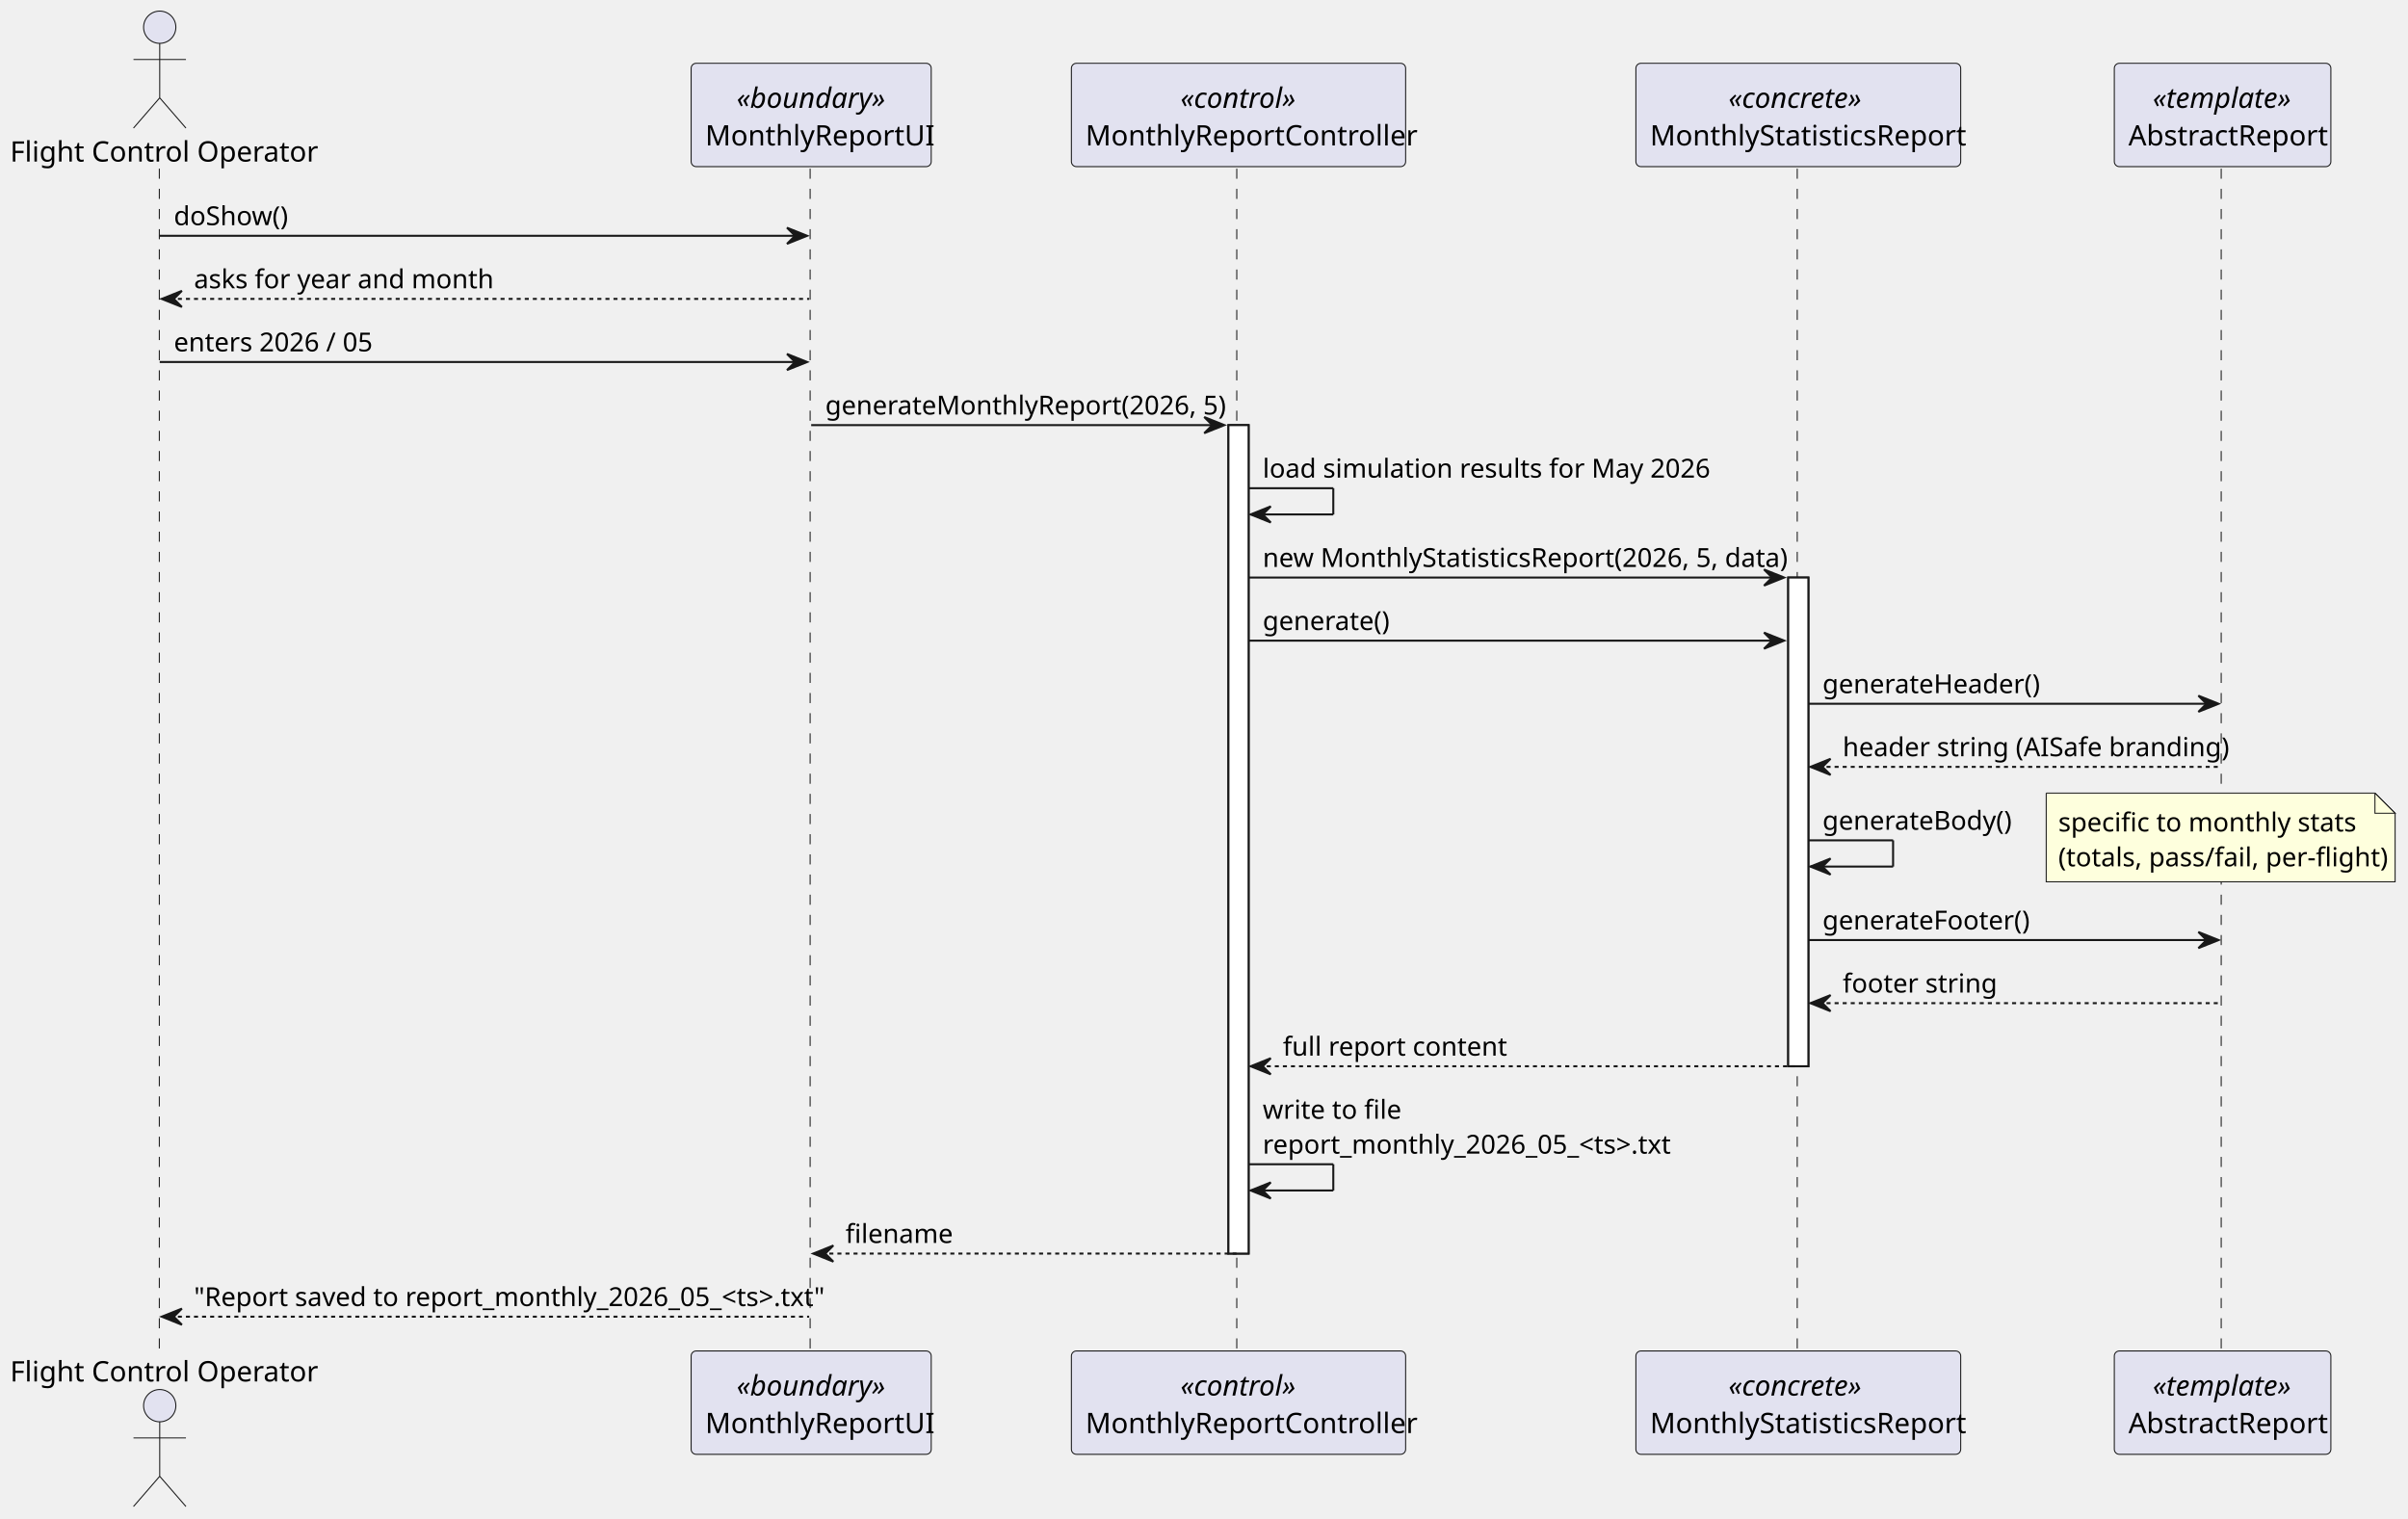
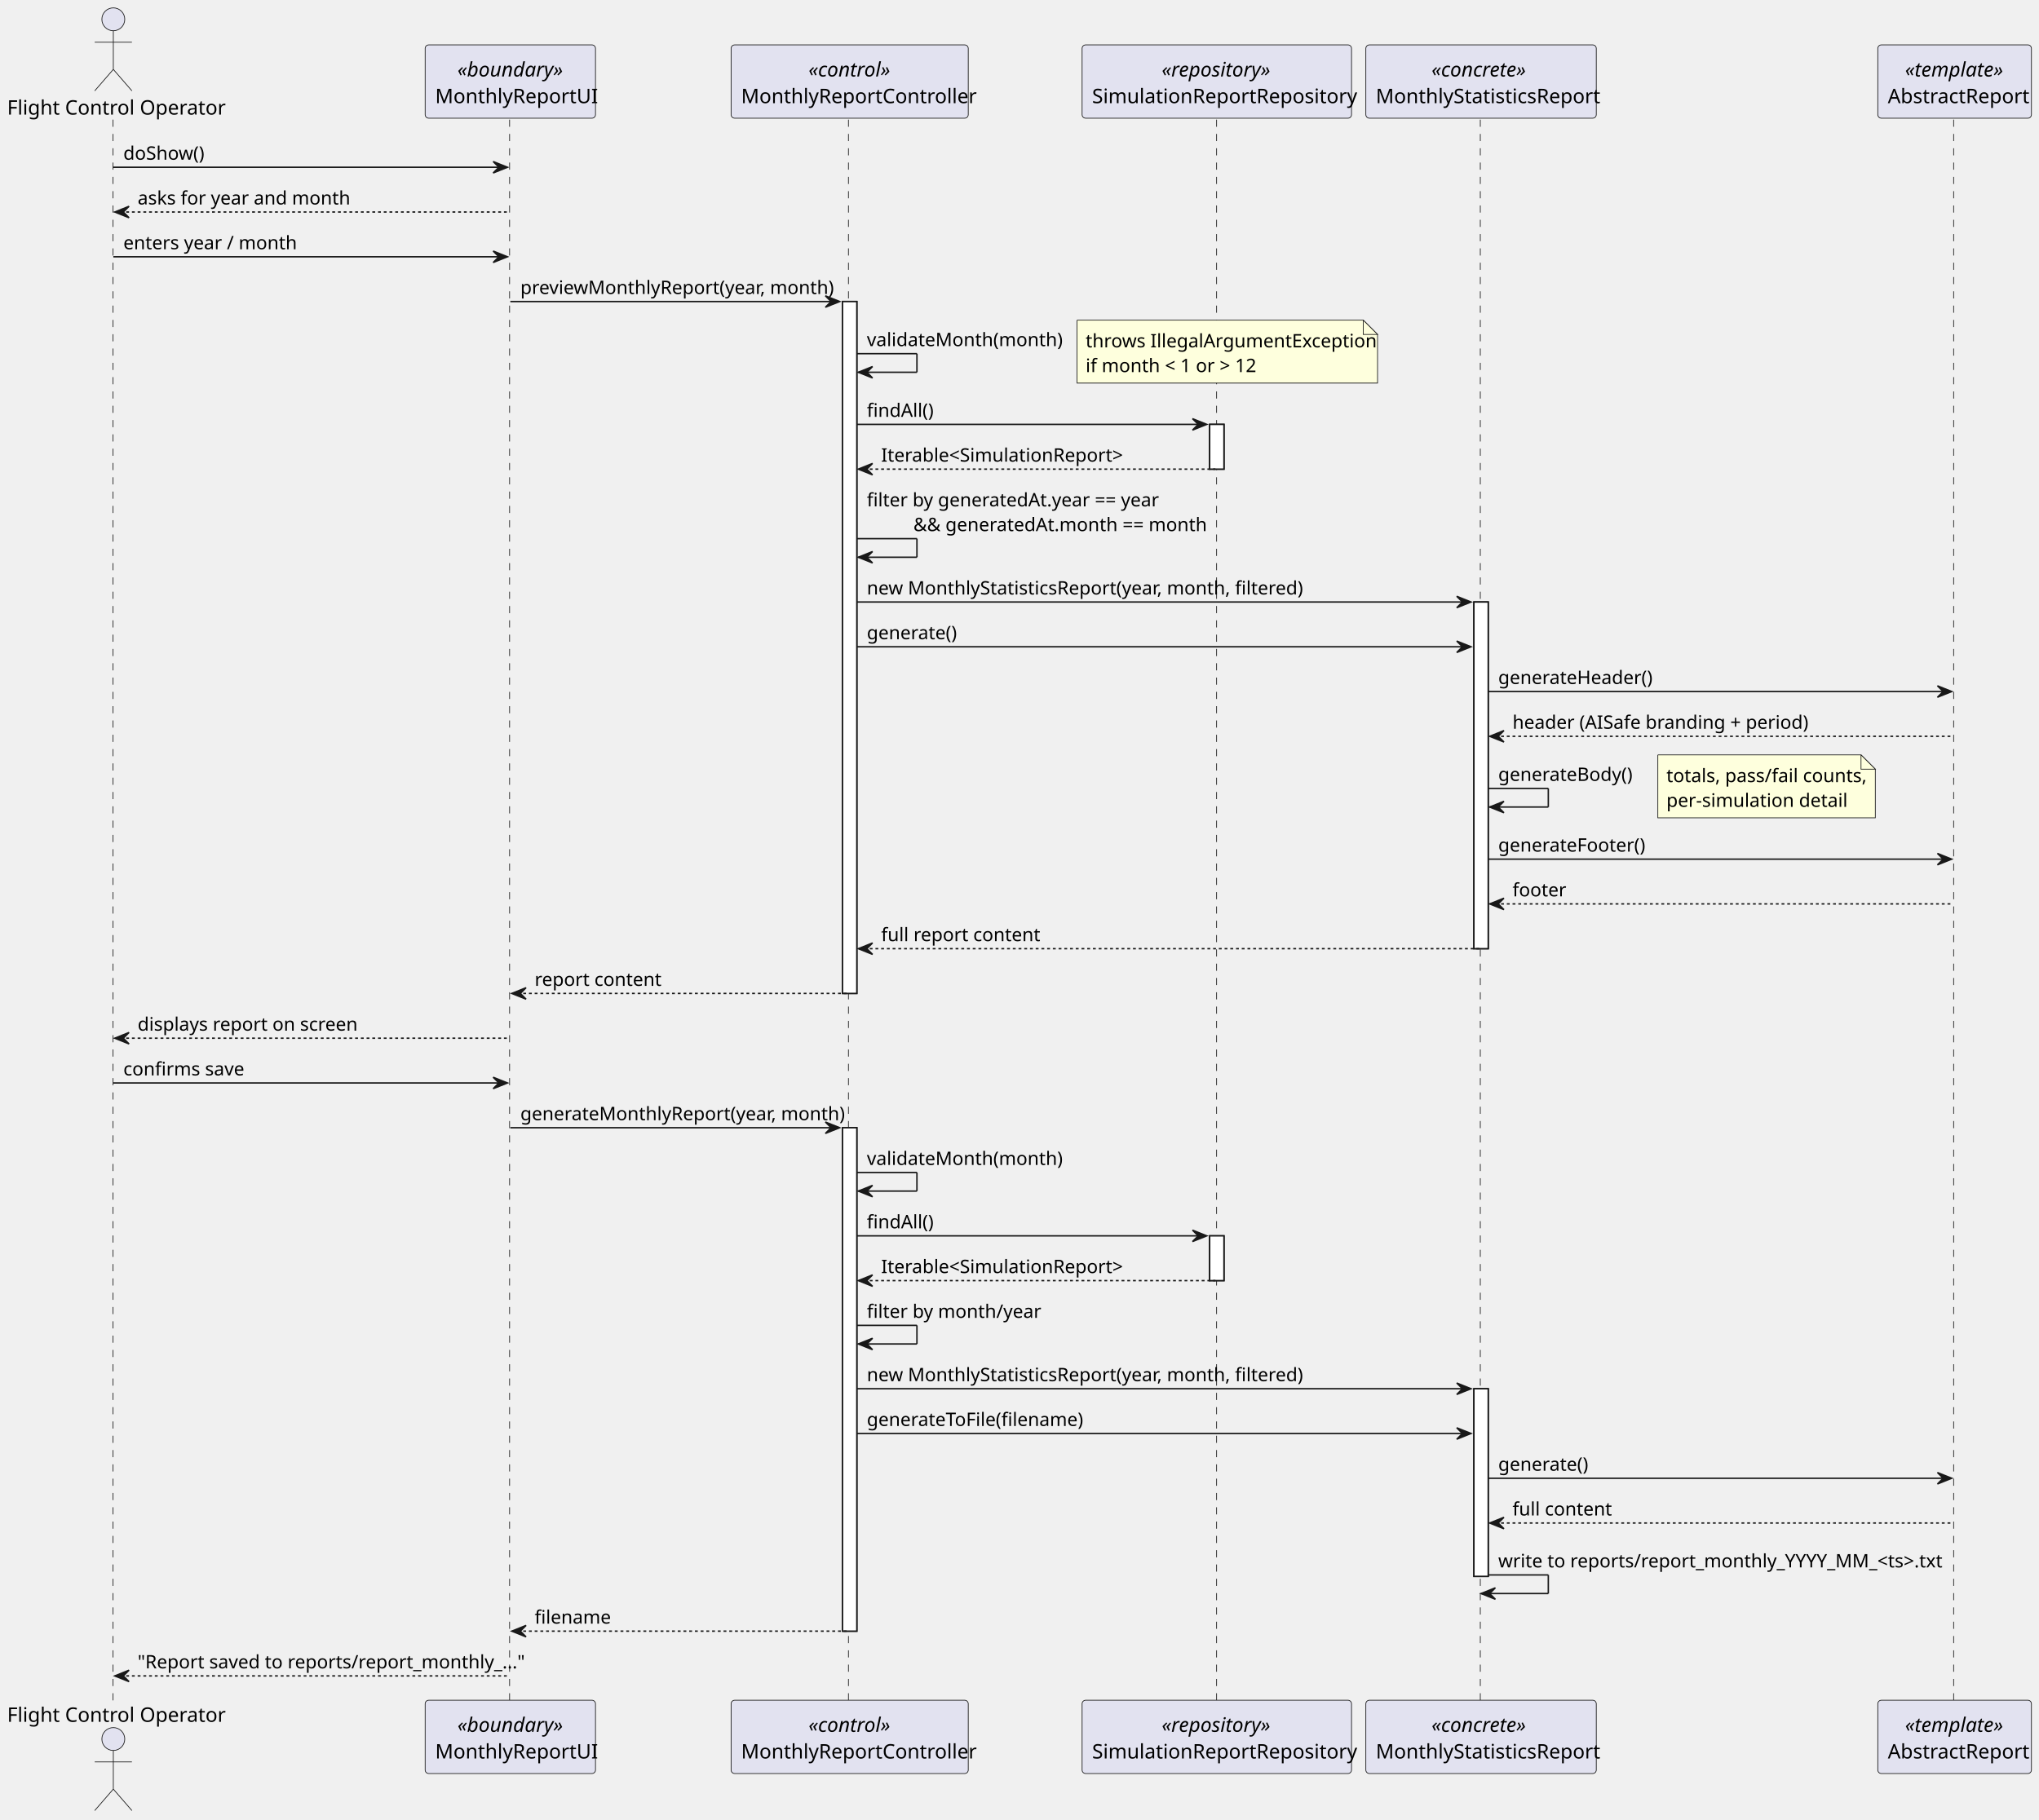
- <svg xmlns="http://www.w3.org/2000/svg" contentStyleType="text/css" data-diagram-type="SEQUENCE" height="753px" preserveAspectRatio="none" style="width:1194px;height:753px;background:#FFFFFF;" version="1.1" viewBox="0 0 1194 753" width="1194px" zoomAndPan="magnify">
+ <svg xmlns="http://www.w3.org/2000/svg" contentStyleType="text/css" data-diagram-type="SEQUENCE" height="1272px" preserveAspectRatio="none" style="width:1425px;height:1272px;background:#FFFFFF;" version="1.1" viewBox="0 0 1425 1272" width="1425px" zoomAndPan="magnify">
  <defs />
  <g>
    <g>
-       <rect fill="#FFFFFF" height="410.783" style="stroke:#181818;stroke-width:1;" width="10" x="609.112" y="210.785" />
-     </g>
-     <g>
-       <rect fill="#FFFFFF" height="242.328" style="stroke:#181818;stroke-width:1;" width="10" x="886.68" y="286.367" />
+       <rect fill="#FFFFFF" height="483.656" style="stroke:#181818;stroke-width:1;" width="10" x="588.819" y="210.785" />
+     </g>
+     <g>
+       <rect fill="#FFFFFF" height="351.91" style="stroke:#181818;stroke-width:1;" width="10" x="588.819" y="788.314" />
+     </g>
+     <g>
+       <rect fill="#FFFFFF" height="31.291" style="stroke:#181818;stroke-width:1;" width="10" x="845.393" y="296.658" />
+     </g>
+     <g>
+       <rect fill="#FFFFFF" height="31.291" style="stroke:#181818;stroke-width:1;" width="10" x="845.393" y="863.896" />
+     </g>
+     <g>
+       <rect fill="#FFFFFF" height="242.328" style="stroke:#181818;stroke-width:1;" width="10" x="1030.072" y="420.822" />
+     </g>
+     <g>
+       <rect fill="#FFFFFF" height="131.164" style="stroke:#181818;stroke-width:1;" width="10" x="1030.072" y="970.769" />
    </g>
    <g class="participant-lifeline" data-entity-uid="part1" data-qualified-name="FCO" id="part1-lifeline">
      <g>
-         <rect fill="#000000" fill-opacity="0" height="587.238" width="8" x="75.196" y="83.621" />
-         <line style="stroke:#181818;stroke-width:0.5;stroke-dasharray:5,5;" x1="79" x2="79" y1="83.621" y2="670.859" />
+         <rect fill="#000000" fill-opacity="0" height="1105.895" width="8" x="75.196" y="83.621" />
+         <line style="stroke:#181818;stroke-width:0.5;stroke-dasharray:5,5;" x1="79" x2="79" y1="83.621" y2="1189.516" />
      </g>
    </g>
    <g class="participant-lifeline" data-entity-uid="part2" data-qualified-name="UI" id="part2-lifeline">
      <g>
-         <rect fill="#000000" fill-opacity="0" height="587.238" width="8" x="398.222" y="83.621" />
-         <line style="stroke:#181818;stroke-width:0.5;stroke-dasharray:5,5;" x1="401.701" x2="401.701" y1="83.621" y2="670.859" />
+         <rect fill="#000000" fill-opacity="0" height="1105.895" width="8" x="352.658" y="83.621" />
+         <line style="stroke:#181818;stroke-width:0.5;stroke-dasharray:5,5;" x1="356.138" x2="356.138" y1="83.621" y2="1189.516" />
      </g>
    </g>
    <g class="participant-lifeline" data-entity-uid="part3" data-qualified-name="CTRL" id="part3-lifeline">
      <g>
-         <rect fill="#000000" fill-opacity="0" height="587.238" width="8" x="610.112" y="83.621" />
-         <line style="stroke:#181818;stroke-width:0.5;stroke-dasharray:5,5;" x1="613.247" x2="613.247" y1="83.621" y2="670.859" />
-       </g>
-     </g>
-     <g class="participant-lifeline" data-entity-uid="part4" data-qualified-name="REPORT" id="part4-lifeline">
-       <g>
-         <rect fill="#000000" fill-opacity="0" height="587.238" width="8" x="887.68" y="83.621" />
-         <line style="stroke:#181818;stroke-width:0.5;stroke-dasharray:5,5;" x1="891.153" x2="891.153" y1="83.621" y2="670.859" />
-       </g>
-     </g>
-     <g class="participant-lifeline" data-entity-uid="part5" data-qualified-name="BASE" id="part5-lifeline">
-       <g>
-         <rect fill="#000000" fill-opacity="0" height="587.238" width="8" x="1098.064" y="83.621" />
-         <line style="stroke:#181818;stroke-width:0.5;stroke-dasharray:5,5;" x1="1101.378" x2="1101.378" y1="83.621" y2="670.859" />
+         <rect fill="#000000" fill-opacity="0" height="1105.895" width="8" x="589.819" y="83.621" />
+         <line style="stroke:#181818;stroke-width:0.5;stroke-dasharray:5,5;" x1="592.954" x2="592.954" y1="83.621" y2="1189.516" />
+       </g>
+     </g>
+     <g class="participant-lifeline" data-entity-uid="part4" data-qualified-name="REPO" id="part4-lifeline">
+       <g>
+         <rect fill="#000000" fill-opacity="0" height="1105.895" width="8" x="846.393" y="83.621" />
+         <line style="stroke:#181818;stroke-width:0.5;stroke-dasharray:5,5;" x1="850.242" x2="850.242" y1="83.621" y2="1189.516" />
+       </g>
+     </g>
+     <g class="participant-lifeline" data-entity-uid="part5" data-qualified-name="REPORT" id="part5-lifeline">
+       <g>
+         <rect fill="#000000" fill-opacity="0" height="1105.895" width="8" x="1031.072" y="83.621" />
+         <line style="stroke:#181818;stroke-width:0.5;stroke-dasharray:5,5;" x1="1034.544" x2="1034.544" y1="83.621" y2="1189.516" />
+       </g>
+     </g>
+     <g class="participant-lifeline" data-entity-uid="part6" data-qualified-name="BASE" id="part6-lifeline">
+       <g>
+         <rect fill="#000000" fill-opacity="0" height="1105.895" width="8" x="1362.028" y="83.621" />
+         <line style="stroke:#181818;stroke-width:0.5;stroke-dasharray:5,5;" x1="1365.342" x2="1365.342" y1="83.621" y2="1189.516" />
      </g>
    </g>
    <g class="participant participant-head" data-entity-uid="part1" data-qualified-name="FCO" id="part1-head">
      <text fill="#000000" font-family="sans-serif" font-size="14" lengthAdjust="spacing" textLength="142.393" x="5" y="80.107">Flight Control Operator</text>
      <ellipse cx="79.196" cy="13.5" fill="#E2E2F0" rx="8" ry="8" style="stroke:#181818;stroke-width:0.5;" />
      <path d="M79.196,21.5 L79.196,48.5 M66.196,29.5 L92.196,29.5 M79.196,48.5 L66.196,63.5 M79.196,48.5 L92.196,63.5" fill="none" style="stroke:#181818;stroke-width:0.5;" />
    </g>
    <g class="participant participant-tail" data-entity-uid="part1" data-qualified-name="FCO" id="part1-tail">
-       <text fill="#000000" font-family="sans-serif" font-size="14" lengthAdjust="spacing" textLength="142.393" x="5" y="684.967">Flight Control Operator</text>
-       <ellipse cx="79.196" cy="696.981" fill="#E2E2F0" rx="8" ry="8" style="stroke:#181818;stroke-width:0.5;" />
-       <path d="M79.196,704.981 L79.196,731.981 M66.196,712.981 L92.196,712.981 M79.196,731.981 L66.196,746.981 M79.196,731.981 L92.196,746.981" fill="none" style="stroke:#181818;stroke-width:0.5;" />
+       <text fill="#000000" font-family="sans-serif" font-size="14" lengthAdjust="spacing" textLength="142.393" x="5" y="1203.623">Flight Control Operator</text>
+       <ellipse cx="79.196" cy="1215.637" fill="#E2E2F0" rx="8" ry="8" style="stroke:#181818;stroke-width:0.5;" />
+       <path d="M79.196,1223.637 L79.196,1250.637 M66.196,1231.637 L92.196,1231.637 M79.196,1250.637 L66.196,1265.637 M79.196,1250.637 L92.196,1265.637" fill="none" style="stroke:#181818;stroke-width:0.5;" />
    </g>
    <g class="participant participant-head" data-entity-uid="part2" data-qualified-name="UI" id="part2-head">
-       <rect fill="#E2E2F0" height="51.242" rx="2.5" ry="2.5" style="stroke:#181818;stroke-width:0.5;" width="119.041" x="342.701" y="31.379" />
-       <text fill="#000000" font-family="sans-serif" font-size="14" font-style="italic" lengthAdjust="spacing" textLength="73.951" x="365.246" y="53.486">«boundary»</text>
-       <text fill="#000000" font-family="sans-serif" font-size="14" lengthAdjust="spacing" textLength="105.041" x="349.701" y="72.107">MonthlyReportUI</text>
+       <rect fill="#E2E2F0" height="51.242" rx="2.5" ry="2.5" style="stroke:#181818;stroke-width:0.5;" width="119.041" x="297.138" y="31.379" />
+       <text fill="#000000" font-family="sans-serif" font-size="14" font-style="italic" lengthAdjust="spacing" textLength="73.951" x="319.683" y="53.486">«boundary»</text>
+       <text fill="#000000" font-family="sans-serif" font-size="14" lengthAdjust="spacing" textLength="105.041" x="304.138" y="72.107">MonthlyReportUI</text>
    </g>
    <g class="participant participant-tail" data-entity-uid="part2" data-qualified-name="UI" id="part2-tail">
-       <rect fill="#E2E2F0" height="51.242" rx="2.5" ry="2.5" style="stroke:#181818;stroke-width:0.5;" width="119.041" x="342.701" y="669.859" />
-       <text fill="#000000" font-family="sans-serif" font-size="14" font-style="italic" lengthAdjust="spacing" textLength="73.951" x="365.246" y="691.967">«boundary»</text>
-       <text fill="#000000" font-family="sans-serif" font-size="14" lengthAdjust="spacing" textLength="105.041" x="349.701" y="710.588">MonthlyReportUI</text>
+       <rect fill="#E2E2F0" height="51.242" rx="2.5" ry="2.5" style="stroke:#181818;stroke-width:0.5;" width="119.041" x="297.138" y="1188.516" />
+       <text fill="#000000" font-family="sans-serif" font-size="14" font-style="italic" lengthAdjust="spacing" textLength="73.951" x="319.683" y="1210.623">«boundary»</text>
+       <text fill="#000000" font-family="sans-serif" font-size="14" lengthAdjust="spacing" textLength="105.041" x="304.138" y="1229.244">MonthlyReportUI</text>
    </g>
    <g class="participant participant-head" data-entity-uid="part3" data-qualified-name="CTRL" id="part3-head">
-       <rect fill="#E2E2F0" height="51.242" rx="2.5" ry="2.5" style="stroke:#181818;stroke-width:0.5;" width="165.731" x="531.247" y="31.379" />
-       <text fill="#000000" font-family="sans-serif" font-size="14" font-style="italic" lengthAdjust="spacing" textLength="57.593" x="585.316" y="53.486">«control»</text>
-       <text fill="#000000" font-family="sans-serif" font-size="14" lengthAdjust="spacing" textLength="151.731" x="538.247" y="72.107">MonthlyReportController</text>
+       <rect fill="#E2E2F0" height="51.242" rx="2.5" ry="2.5" style="stroke:#181818;stroke-width:0.5;" width="165.731" x="510.954" y="31.379" />
+       <text fill="#000000" font-family="sans-serif" font-size="14" font-style="italic" lengthAdjust="spacing" textLength="57.593" x="565.023" y="53.486">«control»</text>
+       <text fill="#000000" font-family="sans-serif" font-size="14" lengthAdjust="spacing" textLength="151.731" x="517.954" y="72.107">MonthlyReportController</text>
    </g>
    <g class="participant participant-tail" data-entity-uid="part3" data-qualified-name="CTRL" id="part3-tail">
-       <rect fill="#E2E2F0" height="51.242" rx="2.5" ry="2.5" style="stroke:#181818;stroke-width:0.5;" width="165.731" x="531.247" y="669.859" />
-       <text fill="#000000" font-family="sans-serif" font-size="14" font-style="italic" lengthAdjust="spacing" textLength="57.593" x="585.316" y="691.967">«control»</text>
-       <text fill="#000000" font-family="sans-serif" font-size="14" lengthAdjust="spacing" textLength="151.731" x="538.247" y="710.588">MonthlyReportController</text>
-     </g>
-     <g class="participant participant-head" data-entity-uid="part4" data-qualified-name="REPORT" id="part4-head">
-       <rect fill="#E2E2F0" height="51.242" rx="2.5" ry="2.5" style="stroke:#181818;stroke-width:0.5;" width="161.055" x="811.153" y="31.379" />
-       <text fill="#000000" font-family="sans-serif" font-size="14" font-style="italic" lengthAdjust="spacing" textLength="69.269" x="857.046" y="53.486">«concrete»</text>
-       <text fill="#000000" font-family="sans-serif" font-size="14" lengthAdjust="spacing" textLength="147.055" x="818.153" y="72.107">MonthlyStatisticsReport</text>
-     </g>
-     <g class="participant participant-tail" data-entity-uid="part4" data-qualified-name="REPORT" id="part4-tail">
-       <rect fill="#E2E2F0" height="51.242" rx="2.5" ry="2.5" style="stroke:#181818;stroke-width:0.5;" width="161.055" x="811.153" y="669.859" />
-       <text fill="#000000" font-family="sans-serif" font-size="14" font-style="italic" lengthAdjust="spacing" textLength="69.269" x="857.046" y="691.967">«concrete»</text>
-       <text fill="#000000" font-family="sans-serif" font-size="14" lengthAdjust="spacing" textLength="147.055" x="818.153" y="710.588">MonthlyStatisticsReport</text>
-     </g>
-     <g class="participant participant-head" data-entity-uid="part5" data-qualified-name="BASE" id="part5-head">
-       <rect fill="#E2E2F0" height="51.242" rx="2.5" ry="2.5" style="stroke:#181818;stroke-width:0.5;" width="107.372" x="1048.378" y="31.379" />
-       <text fill="#000000" font-family="sans-serif" font-size="14" font-style="italic" lengthAdjust="spacing" textLength="69.269" x="1067.43" y="53.486">«template»</text>
-       <text fill="#000000" font-family="sans-serif" font-size="14" lengthAdjust="spacing" textLength="93.372" x="1055.378" y="72.107">AbstractReport</text>
-     </g>
-     <g class="participant participant-tail" data-entity-uid="part5" data-qualified-name="BASE" id="part5-tail">
-       <rect fill="#E2E2F0" height="51.242" rx="2.5" ry="2.5" style="stroke:#181818;stroke-width:0.5;" width="107.372" x="1048.378" y="669.859" />
-       <text fill="#000000" font-family="sans-serif" font-size="14" font-style="italic" lengthAdjust="spacing" textLength="69.269" x="1067.43" y="691.967">«template»</text>
-       <text fill="#000000" font-family="sans-serif" font-size="14" lengthAdjust="spacing" textLength="93.372" x="1055.378" y="710.588">AbstractReport</text>
-     </g>
-     <g>
-       <rect fill="#FFFFFF" height="410.783" style="stroke:#181818;stroke-width:1;" width="10" x="609.112" y="210.785" />
-     </g>
-     <g>
-       <rect fill="#FFFFFF" height="242.328" style="stroke:#181818;stroke-width:1;" width="10" x="886.68" y="286.367" />
+       <rect fill="#E2E2F0" height="51.242" rx="2.5" ry="2.5" style="stroke:#181818;stroke-width:0.5;" width="165.731" x="510.954" y="1188.516" />
+       <text fill="#000000" font-family="sans-serif" font-size="14" font-style="italic" lengthAdjust="spacing" textLength="57.593" x="565.023" y="1210.623">«control»</text>
+       <text fill="#000000" font-family="sans-serif" font-size="14" lengthAdjust="spacing" textLength="151.731" x="517.954" y="1229.244">MonthlyReportController</text>
+     </g>
+     <g class="participant participant-head" data-entity-uid="part4" data-qualified-name="REPO" id="part4-head">
+       <rect fill="#E2E2F0" height="51.242" rx="2.5" ry="2.5" style="stroke:#181818;stroke-width:0.5;" width="188.303" x="756.242" y="31.379" />
+       <text fill="#000000" font-family="sans-serif" font-size="14" font-style="italic" lengthAdjust="spacing" textLength="77.041" x="811.873" y="53.486">«repository»</text>
+       <text fill="#000000" font-family="sans-serif" font-size="14" lengthAdjust="spacing" textLength="174.303" x="763.242" y="72.107">SimulationReportRepository</text>
+     </g>
+     <g class="participant participant-tail" data-entity-uid="part4" data-qualified-name="REPO" id="part4-tail">
+       <rect fill="#E2E2F0" height="51.242" rx="2.5" ry="2.5" style="stroke:#181818;stroke-width:0.5;" width="188.303" x="756.242" y="1188.516" />
+       <text fill="#000000" font-family="sans-serif" font-size="14" font-style="italic" lengthAdjust="spacing" textLength="77.041" x="811.873" y="1210.623">«repository»</text>
+       <text fill="#000000" font-family="sans-serif" font-size="14" lengthAdjust="spacing" textLength="174.303" x="763.242" y="1229.244">SimulationReportRepository</text>
+     </g>
+     <g class="participant participant-head" data-entity-uid="part5" data-qualified-name="REPORT" id="part5-head">
+       <rect fill="#E2E2F0" height="51.242" rx="2.5" ry="2.5" style="stroke:#181818;stroke-width:0.5;" width="161.055" x="954.544" y="31.379" />
+       <text fill="#000000" font-family="sans-serif" font-size="14" font-style="italic" lengthAdjust="spacing" textLength="69.269" x="1000.438" y="53.486">«concrete»</text>
+       <text fill="#000000" font-family="sans-serif" font-size="14" lengthAdjust="spacing" textLength="147.055" x="961.544" y="72.107">MonthlyStatisticsReport</text>
+     </g>
+     <g class="participant participant-tail" data-entity-uid="part5" data-qualified-name="REPORT" id="part5-tail">
+       <rect fill="#E2E2F0" height="51.242" rx="2.5" ry="2.5" style="stroke:#181818;stroke-width:0.5;" width="161.055" x="954.544" y="1188.516" />
+       <text fill="#000000" font-family="sans-serif" font-size="14" font-style="italic" lengthAdjust="spacing" textLength="69.269" x="1000.438" y="1210.623">«concrete»</text>
+       <text fill="#000000" font-family="sans-serif" font-size="14" lengthAdjust="spacing" textLength="147.055" x="961.544" y="1229.244">MonthlyStatisticsReport</text>
+     </g>
+     <g class="participant participant-head" data-entity-uid="part6" data-qualified-name="BASE" id="part6-head">
+       <rect fill="#E2E2F0" height="51.242" rx="2.5" ry="2.5" style="stroke:#181818;stroke-width:0.5;" width="107.372" x="1312.342" y="31.379" />
+       <text fill="#000000" font-family="sans-serif" font-size="14" font-style="italic" lengthAdjust="spacing" textLength="69.269" x="1331.394" y="53.486">«template»</text>
+       <text fill="#000000" font-family="sans-serif" font-size="14" lengthAdjust="spacing" textLength="93.372" x="1319.342" y="72.107">AbstractReport</text>
+     </g>
+     <g class="participant participant-tail" data-entity-uid="part6" data-qualified-name="BASE" id="part6-tail">
+       <rect fill="#E2E2F0" height="51.242" rx="2.5" ry="2.5" style="stroke:#181818;stroke-width:0.5;" width="107.372" x="1312.342" y="1188.516" />
+       <text fill="#000000" font-family="sans-serif" font-size="14" font-style="italic" lengthAdjust="spacing" textLength="69.269" x="1331.394" y="1210.623">«template»</text>
+       <text fill="#000000" font-family="sans-serif" font-size="14" lengthAdjust="spacing" textLength="93.372" x="1319.342" y="1229.244">AbstractReport</text>
+     </g>
+     <g>
+       <rect fill="#FFFFFF" height="483.656" style="stroke:#181818;stroke-width:1;" width="10" x="588.819" y="210.785" />
+     </g>
+     <g>
+       <rect fill="#FFFFFF" height="351.91" style="stroke:#181818;stroke-width:1;" width="10" x="588.819" y="788.314" />
+     </g>
+     <g>
+       <rect fill="#FFFFFF" height="31.291" style="stroke:#181818;stroke-width:1;" width="10" x="845.393" y="296.658" />
+     </g>
+     <g>
+       <rect fill="#FFFFFF" height="31.291" style="stroke:#181818;stroke-width:1;" width="10" x="845.393" y="863.896" />
+     </g>
+     <g>
+       <rect fill="#FFFFFF" height="242.328" style="stroke:#181818;stroke-width:1;" width="10" x="1030.072" y="420.822" />
+     </g>
+     <g>
+       <rect fill="#FFFFFF" height="131.164" style="stroke:#181818;stroke-width:1;" width="10" x="1030.072" y="970.769" />
    </g>
    <g class="message" data-entity-1="part1" data-entity-2="part2" id="msg1">
-       <polygon fill="#181818" points="390.222,112.912,400.222,116.912,390.222,120.912,394.222,116.912" style="stroke:#181818;stroke-width:1;" />
-       <line style="stroke:#181818;stroke-width:1;" x1="79.196" x2="396.222" y1="116.912" y2="116.912" />
+       <polygon fill="#181818" points="344.658,112.912,354.658,116.912,344.658,120.912,348.658,116.912" style="stroke:#181818;stroke-width:1;" />
+       <line style="stroke:#181818;stroke-width:1;" x1="79.196" x2="350.658" y1="116.912" y2="116.912" />
      <text fill="#000000" font-family="sans-serif" font-size="13" lengthAdjust="spacing" textLength="55.637" x="86.196" y="111.649">doShow()</text>
    </g>
    <g class="message" data-entity-1="part2" data-entity-2="part1" id="msg2">
      <polygon fill="#181818" points="90.196,144.203,80.196,148.203,90.196,152.203,86.196,148.203" style="stroke:#181818;stroke-width:1;" />
-       <line style="stroke:#181818;stroke-width:1;stroke-dasharray:2,2;" x1="84.196" x2="401.222" y1="148.203" y2="148.203" />
+       <line style="stroke:#181818;stroke-width:1;stroke-dasharray:2,2;" x1="84.196" x2="355.658" y1="148.203" y2="148.203" />
      <text fill="#000000" font-family="sans-serif" font-size="13" lengthAdjust="spacing" textLength="139.458" x="96.196" y="142.94">asks for year and month</text>
    </g>
    <g class="message" data-entity-1="part1" data-entity-2="part2" id="msg3">
-       <polygon fill="#181818" points="390.222,175.494,400.222,179.494,390.222,183.494,394.222,179.494" style="stroke:#181818;stroke-width:1;" />
-       <line style="stroke:#181818;stroke-width:1;" x1="79.196" x2="396.222" y1="179.494" y2="179.494" />
-       <text fill="#000000" font-family="sans-serif" font-size="13" lengthAdjust="spacing" textLength="93.958" x="86.196" y="174.231">enters 2026 / 05</text>
+       <polygon fill="#181818" points="344.658,175.494,354.658,179.494,344.658,183.494,348.658,179.494" style="stroke:#181818;stroke-width:1;" />
+       <line style="stroke:#181818;stroke-width:1;" x1="79.196" x2="350.658" y1="179.494" y2="179.494" />
+       <text fill="#000000" font-family="sans-serif" font-size="13" lengthAdjust="spacing" textLength="111.998" x="86.196" y="174.231">enters year / month</text>
    </g>
    <g class="message" data-entity-1="part2" data-entity-2="part3" id="msg4">
-       <polygon fill="#181818" points="597.112,206.785,607.112,210.785,597.112,214.785,601.112,210.785" style="stroke:#181818;stroke-width:1;" />
-       <line style="stroke:#181818;stroke-width:1;" x1="402.222" x2="603.112" y1="210.785" y2="210.785" />
-       <text fill="#000000" font-family="sans-serif" font-size="13" lengthAdjust="spacing" textLength="187.891" x="409.222" y="205.523">generateMonthlyReport(2026, 5)</text>
+       <polygon fill="#181818" points="576.819,206.785,586.819,210.785,576.819,214.785,580.819,210.785" style="stroke:#181818;stroke-width:1;" />
+       <line style="stroke:#181818;stroke-width:1;" x1="356.658" x2="582.819" y1="210.785" y2="210.785" />
+       <text fill="#000000" font-family="sans-serif" font-size="13" lengthAdjust="spacing" textLength="206.635" x="363.658" y="205.523">previewMonthlyReport(year, month)</text>
    </g>
    <g class="message" data-entity-1="part3" data-entity-2="part3" id="msg5">
-       <line style="stroke:#181818;stroke-width:1;" x1="619.112" x2="661.112" y1="242.076" y2="242.076" />
-       <line style="stroke:#181818;stroke-width:1;" x1="661.112" x2="661.112" y1="242.076" y2="255.076" />
-       <line style="stroke:#181818;stroke-width:1;" x1="620.112" x2="661.112" y1="255.076" y2="255.076" />
-       <polygon fill="#181818" points="630.112,251.076,620.112,255.076,630.112,259.076,626.112,255.076" style="stroke:#181818;stroke-width:1;" />
-       <text fill="#000000" font-family="sans-serif" font-size="13" lengthAdjust="spacing" textLength="208.102" x="626.112" y="236.814">load simulation results for May 2026</text>
-     </g>
-     <g class="message" data-entity-1="part3" data-entity-2="part4" id="msg6">
-       <polygon fill="#181818" points="874.68,282.367,884.68,286.367,874.68,290.367,878.68,286.367" style="stroke:#181818;stroke-width:1;" />
-       <line style="stroke:#181818;stroke-width:1;" x1="619.112" x2="880.68" y1="286.367" y2="286.367" />
-       <text fill="#000000" font-family="sans-serif" font-size="13" lengthAdjust="spacing" textLength="248.568" x="626.112" y="281.104">new MonthlyStatisticsReport(2026, 5, data)</text>
-     </g>
+       <line style="stroke:#181818;stroke-width:1;" x1="598.819" x2="640.819" y1="247.222" y2="247.222" />
+       <line style="stroke:#181818;stroke-width:1;" x1="640.819" x2="640.819" y1="247.222" y2="260.222" />
+       <line style="stroke:#181818;stroke-width:1;" x1="599.819" x2="640.819" y1="260.222" y2="260.222" />
+       <polygon fill="#181818" points="609.819,256.222,599.819,260.222,609.819,264.222,605.819,260.222" style="stroke:#181818;stroke-width:1;" />
+       <text fill="#000000" font-family="sans-serif" font-size="13" lengthAdjust="spacing" textLength="125.728" x="605.819" y="241.959">validateMonth(month)</text>
+     </g>
+     <path d="M752.728,223.785 L752.728,267.785 L962.728,267.785 L962.728,233.785 L952.728,223.785 L752.728,223.785" fill="#FEFFDD" style="stroke:#181818;stroke-width:0.5;" />
+     <path d="M952.728,223.785 L952.728,233.785 L962.728,233.785 L952.728,223.785" fill="#FEFFDD" style="stroke:#181818;stroke-width:0.5;" />
+     <text fill="#000000" font-family="sans-serif" font-size="13" lengthAdjust="spacing" textLength="189.319" x="758.728" y="242.814">throws IllegalArgumentException</text>
+     <text fill="#000000" font-family="sans-serif" font-size="13" lengthAdjust="spacing" textLength="112.734" x="758.728" y="260.104">if month &lt; 1 or &gt; 12</text>
    <g class="message" data-entity-1="part3" data-entity-2="part4" id="msg7">
-       <polygon fill="#181818" points="874.68,313.658,884.68,317.658,874.68,321.658,878.68,317.658" style="stroke:#181818;stroke-width:1;" />
-       <line style="stroke:#181818;stroke-width:1;" x1="619.112" x2="880.68" y1="317.658" y2="317.658" />
-       <text fill="#000000" font-family="sans-serif" font-size="13" lengthAdjust="spacing" textLength="59.979" x="626.112" y="312.396">generate()</text>
-     </g>
-     <g class="message" data-entity-1="part4" data-entity-2="part5" id="msg8">
-       <polygon fill="#181818" points="1090.064,344.949,1100.064,348.949,1090.064,352.949,1094.064,348.949" style="stroke:#181818;stroke-width:1;" />
-       <line style="stroke:#181818;stroke-width:1;" x1="896.68" x2="1096.064" y1="348.949" y2="348.949" />
-       <text fill="#000000" font-family="sans-serif" font-size="13" lengthAdjust="spacing" textLength="102.616" x="903.68" y="343.687">generateHeader()</text>
-     </g>
-     <g class="message" data-entity-1="part5" data-entity-2="part4" id="msg9">
-       <polygon fill="#181818" points="907.68,376.24,897.68,380.24,907.68,384.24,903.68,380.24" style="stroke:#181818;stroke-width:1;" />
-       <line style="stroke:#181818;stroke-width:1;stroke-dasharray:2,2;" x1="901.68" x2="1101.064" y1="380.24" y2="380.24" />
-       <text fill="#000000" font-family="sans-serif" font-size="13" lengthAdjust="spacing" textLength="181.384" x="913.68" y="374.978">header string (AISafe branding)</text>
-     </g>
-     <g class="message" data-entity-1="part4" data-entity-2="part4" id="msg10">
-       <line style="stroke:#181818;stroke-width:1;" x1="896.68" x2="938.68" y1="416.677" y2="416.677" />
-       <line style="stroke:#181818;stroke-width:1;" x1="938.68" x2="938.68" y1="416.677" y2="429.677" />
-       <line style="stroke:#181818;stroke-width:1;" x1="897.68" x2="938.68" y1="429.677" y2="429.677" />
-       <polygon fill="#181818" points="907.68,425.677,897.68,429.677,907.68,433.677,903.68,429.677" style="stroke:#181818;stroke-width:1;" />
-       <text fill="#000000" font-family="sans-serif" font-size="13" lengthAdjust="spacing" textLength="89.61" x="903.68" y="411.414">generateBody()</text>
-     </g>
-     <path d="M1014.61,393.24 L1014.61,437.24 L1187.61,437.24 L1187.61,403.24 L1177.61,393.24 L1014.61,393.24" fill="#FEFFDD" style="stroke:#181818;stroke-width:0.5;" />
-     <path d="M1177.61,393.24 L1177.61,403.24 L1187.61,403.24 L1177.61,393.24" fill="#FEFFDD" style="stroke:#181818;stroke-width:0.5;" />
-     <text fill="#000000" font-family="sans-serif" font-size="13" lengthAdjust="spacing" textLength="137.998" x="1020.61" y="412.269">specific to monthly stats</text>
-     <text fill="#000000" font-family="sans-serif" font-size="13" lengthAdjust="spacing" textLength="152.445" x="1020.61" y="429.56">(totals, pass/fail, per-flight)</text>
-     <g class="message" data-entity-1="part4" data-entity-2="part5" id="msg12">
-       <polygon fill="#181818" points="1090.064,462.113,1100.064,466.113,1090.064,470.113,1094.064,466.113" style="stroke:#181818;stroke-width:1;" />
-       <line style="stroke:#181818;stroke-width:1;" x1="896.68" x2="1096.064" y1="466.113" y2="466.113" />
-       <text fill="#000000" font-family="sans-serif" font-size="13" lengthAdjust="spacing" textLength="97.551" x="903.68" y="460.851">generateFooter()</text>
-     </g>
-     <g class="message" data-entity-1="part5" data-entity-2="part4" id="msg13">
-       <polygon fill="#181818" points="907.68,493.404,897.68,497.404,907.68,501.404,903.68,497.404" style="stroke:#181818;stroke-width:1;" />
-       <line style="stroke:#181818;stroke-width:1;stroke-dasharray:2,2;" x1="901.68" x2="1101.064" y1="497.404" y2="497.404" />
-       <text fill="#000000" font-family="sans-serif" font-size="13" lengthAdjust="spacing" textLength="68.644" x="913.68" y="492.142">footer string</text>
-     </g>
-     <g class="message" data-entity-1="part4" data-entity-2="part3" id="msg14">
-       <polygon fill="#181818" points="630.112,524.695,620.112,528.695,630.112,532.695,626.112,528.695" style="stroke:#181818;stroke-width:1;" />
-       <line style="stroke:#181818;stroke-width:1;stroke-dasharray:2,2;" x1="624.112" x2="890.68" y1="528.695" y2="528.695" />
-       <text fill="#000000" font-family="sans-serif" font-size="13" lengthAdjust="spacing" textLength="100.445" x="636.112" y="523.433">full report content</text>
-     </g>
-     <g class="message" data-entity-1="part3" data-entity-2="part3" id="msg15">
-       <line style="stroke:#181818;stroke-width:1;" x1="619.112" x2="661.112" y1="577.277" y2="577.277" />
-       <line style="stroke:#181818;stroke-width:1;" x1="661.112" x2="661.112" y1="577.277" y2="590.277" />
-       <line style="stroke:#181818;stroke-width:1;" x1="620.112" x2="661.112" y1="590.277" y2="590.277" />
-       <polygon fill="#181818" points="630.112,586.277,620.112,590.277,630.112,594.277,626.112,590.277" style="stroke:#181818;stroke-width:1;" />
-       <text fill="#000000" font-family="sans-serif" font-size="13" lengthAdjust="spacing" textLength="62.131" x="626.112" y="554.724">write to file</text>
-       <text fill="#000000" font-family="sans-serif" font-size="13" lengthAdjust="spacing" textLength="194.41" x="626.112" y="572.015">report_monthly_2026_05_&lt;ts&gt;.txt</text>
-     </g>
-     <g class="message" data-entity-1="part3" data-entity-2="part2" id="msg16">
-       <polygon fill="#181818" points="413.222,617.568,403.222,621.568,413.222,625.568,409.222,621.568" style="stroke:#181818;stroke-width:1;" />
-       <line style="stroke:#181818;stroke-width:1;stroke-dasharray:2,2;" x1="407.222" x2="613.112" y1="621.568" y2="621.568" />
-       <text fill="#000000" font-family="sans-serif" font-size="13" lengthAdjust="spacing" textLength="49.137" x="419.222" y="616.306">filename</text>
-     </g>
-     <g class="message" data-entity-1="part2" data-entity-2="part1" id="msg17">
-       <polygon fill="#181818" points="90.196,648.859,80.196,652.859,90.196,656.859,86.196,652.859" style="stroke:#181818;stroke-width:1;" />
-       <line style="stroke:#181818;stroke-width:1;stroke-dasharray:2,2;" x1="84.196" x2="401.222" y1="652.859" y2="652.859" />
-       <text fill="#000000" font-family="sans-serif" font-size="13" lengthAdjust="spacing" textLength="299.025" x="96.196" y="647.597">"Report saved to report_monthly_2026_05_&lt;ts&gt;.txt"</text>
+       <polygon fill="#181818" points="833.393,292.658,843.393,296.658,833.393,300.658,837.393,296.658" style="stroke:#181818;stroke-width:1;" />
+       <line style="stroke:#181818;stroke-width:1;" x1="598.819" x2="839.393" y1="296.658" y2="296.658" />
+       <text fill="#000000" font-family="sans-serif" font-size="13" lengthAdjust="spacing" textLength="44.065" x="605.819" y="291.396">findAll()</text>
+     </g>
+     <g class="message" data-entity-1="part4" data-entity-2="part3" id="msg8">
+       <polygon fill="#181818" points="609.819,323.949,599.819,327.949,609.819,331.949,605.819,327.949" style="stroke:#181818;stroke-width:1;" />
+       <line style="stroke:#181818;stroke-width:1;stroke-dasharray:2,2;" x1="603.819" x2="849.393" y1="327.949" y2="327.949" />
+       <text fill="#000000" font-family="sans-serif" font-size="13" lengthAdjust="spacing" textLength="158.26" x="615.819" y="322.687">Iterable&lt;SimulationReport&gt;</text>
+     </g>
+     <g class="message" data-entity-1="part3" data-entity-2="part3" id="msg9">
+       <line style="stroke:#181818;stroke-width:1;" x1="598.819" x2="640.819" y1="376.531" y2="376.531" />
+       <line style="stroke:#181818;stroke-width:1;" x1="640.819" x2="640.819" y1="376.531" y2="389.531" />
+       <line style="stroke:#181818;stroke-width:1;" x1="599.819" x2="640.819" y1="389.531" y2="389.531" />
+       <polygon fill="#181818" points="609.819,385.531,599.819,389.531,609.819,393.531,605.819,389.531" style="stroke:#181818;stroke-width:1;" />
+       <text fill="#000000" font-family="sans-serif" font-size="13" lengthAdjust="spacing" textLength="192.943" x="605.819" y="353.978">filter by generatedAt.year == year</text>
+       <text fill="#000000" font-family="sans-serif" font-size="13" lengthAdjust="spacing" textLength="190.068" x="638.325" y="371.269">&amp;&amp; generatedAt.month == month</text>
+     </g>
+     <g class="message" data-entity-1="part3" data-entity-2="part5" id="msg10">
+       <polygon fill="#181818" points="1018.072,416.822,1028.072,420.822,1018.072,424.822,1022.072,420.822" style="stroke:#181818;stroke-width:1;" />
+       <line style="stroke:#181818;stroke-width:1;" x1="598.819" x2="1024.072" y1="420.822" y2="420.822" />
+       <text fill="#000000" font-family="sans-serif" font-size="13" lengthAdjust="spacing" textLength="287.555" x="605.819" y="415.56">new MonthlyStatisticsReport(year, month, filtered)</text>
+     </g>
+     <g class="message" data-entity-1="part3" data-entity-2="part5" id="msg11">
+       <polygon fill="#181818" points="1018.072,448.113,1028.072,452.113,1018.072,456.113,1022.072,452.113" style="stroke:#181818;stroke-width:1;" />
+       <line style="stroke:#181818;stroke-width:1;" x1="598.819" x2="1024.072" y1="452.113" y2="452.113" />
+       <text fill="#000000" font-family="sans-serif" font-size="13" lengthAdjust="spacing" textLength="59.979" x="605.819" y="446.851">generate()</text>
+     </g>
+     <g class="message" data-entity-1="part5" data-entity-2="part6" id="msg12">
+       <polygon fill="#181818" points="1354.028,479.404,1364.028,483.404,1354.028,487.404,1358.028,483.404" style="stroke:#181818;stroke-width:1;" />
+       <line style="stroke:#181818;stroke-width:1;" x1="1040.072" x2="1360.028" y1="483.404" y2="483.404" />
+       <text fill="#000000" font-family="sans-serif" font-size="13" lengthAdjust="spacing" textLength="102.616" x="1047.072" y="478.142">generateHeader()</text>
+     </g>
+     <g class="message" data-entity-1="part6" data-entity-2="part5" id="msg13">
+       <polygon fill="#181818" points="1051.072,510.695,1041.072,514.695,1051.072,518.695,1047.072,514.695" style="stroke:#181818;stroke-width:1;" />
+       <line style="stroke:#181818;stroke-width:1;stroke-dasharray:2,2;" x1="1045.072" x2="1365.028" y1="514.695" y2="514.695" />
+       <text fill="#000000" font-family="sans-serif" font-size="13" lengthAdjust="spacing" textLength="196.936" x="1057.072" y="509.433">header (AISafe branding + period)</text>
+     </g>
+     <g class="message" data-entity-1="part5" data-entity-2="part5" id="msg14">
+       <line style="stroke:#181818;stroke-width:1;" x1="1040.072" x2="1082.072" y1="551.132" y2="551.132" />
+       <line style="stroke:#181818;stroke-width:1;" x1="1082.072" x2="1082.072" y1="551.132" y2="564.132" />
+       <line style="stroke:#181818;stroke-width:1;" x1="1041.072" x2="1082.072" y1="564.132" y2="564.132" />
+       <polygon fill="#181818" points="1051.072,560.132,1041.072,564.132,1051.072,568.132,1047.072,564.132" style="stroke:#181818;stroke-width:1;" />
+       <text fill="#000000" font-family="sans-serif" font-size="13" lengthAdjust="spacing" textLength="89.61" x="1047.072" y="545.869">generateBody()</text>
+     </g>
+     <path d="M1158.61,527.695 L1158.61,571.695 L1310.61,571.695 L1310.61,537.695 L1300.61,527.695 L1158.61,527.695" fill="#FEFFDD" style="stroke:#181818;stroke-width:0.5;" />
+     <path d="M1300.61,527.695 L1300.61,537.695 L1310.61,537.695 L1300.61,527.695" fill="#FEFFDD" style="stroke:#181818;stroke-width:0.5;" />
+     <text fill="#000000" font-family="sans-serif" font-size="13" lengthAdjust="spacing" textLength="131.511" x="1164.61" y="546.724">totals, pass/fail counts,</text>
+     <text fill="#000000" font-family="sans-serif" font-size="13" lengthAdjust="spacing" textLength="116.334" x="1164.61" y="564.015">per-simulation detail</text>
+     <g class="message" data-entity-1="part5" data-entity-2="part6" id="msg16">
+       <polygon fill="#181818" points="1354.028,596.568,1364.028,600.568,1354.028,604.568,1358.028,600.568" style="stroke:#181818;stroke-width:1;" />
+       <line style="stroke:#181818;stroke-width:1;" x1="1040.072" x2="1360.028" y1="600.568" y2="600.568" />
+       <text fill="#000000" font-family="sans-serif" font-size="13" lengthAdjust="spacing" textLength="97.551" x="1047.072" y="595.306">generateFooter()</text>
+     </g>
+     <g class="message" data-entity-1="part6" data-entity-2="part5" id="msg17">
+       <polygon fill="#181818" points="1051.072,627.859,1041.072,631.859,1051.072,635.859,1047.072,631.859" style="stroke:#181818;stroke-width:1;" />
+       <line style="stroke:#181818;stroke-width:1;stroke-dasharray:2,2;" x1="1045.072" x2="1365.028" y1="631.859" y2="631.859" />
+       <text fill="#000000" font-family="sans-serif" font-size="13" lengthAdjust="spacing" textLength="33.243" x="1057.072" y="626.597">footer</text>
+     </g>
+     <g class="message" data-entity-1="part5" data-entity-2="part3" id="msg18">
+       <polygon fill="#181818" points="609.819,659.15,599.819,663.15,609.819,667.15,605.819,663.15" style="stroke:#181818;stroke-width:1;" />
+       <line style="stroke:#181818;stroke-width:1;stroke-dasharray:2,2;" x1="603.819" x2="1034.072" y1="663.15" y2="663.15" />
+       <text fill="#000000" font-family="sans-serif" font-size="13" lengthAdjust="spacing" textLength="100.445" x="615.819" y="657.888">full report content</text>
+     </g>
+     <g class="message" data-entity-1="part3" data-entity-2="part2" id="msg19">
+       <polygon fill="#181818" points="367.658,690.441,357.658,694.441,367.658,698.441,363.658,694.441" style="stroke:#181818;stroke-width:1;" />
+       <line style="stroke:#181818;stroke-width:1;stroke-dasharray:2,2;" x1="361.658" x2="592.819" y1="694.441" y2="694.441" />
+       <text fill="#000000" font-family="sans-serif" font-size="13" lengthAdjust="spacing" textLength="80.215" x="373.658" y="689.179">report content</text>
+     </g>
+     <g class="message" data-entity-1="part2" data-entity-2="part1" id="msg20">
+       <polygon fill="#181818" points="90.196,721.732,80.196,725.732,90.196,729.732,86.196,725.732" style="stroke:#181818;stroke-width:1;" />
+       <line style="stroke:#181818;stroke-width:1;stroke-dasharray:2,2;" x1="84.196" x2="355.658" y1="725.732" y2="725.732" />
+       <text fill="#000000" font-family="sans-serif" font-size="13" lengthAdjust="spacing" textLength="145.241" x="96.196" y="720.47">displays report on screen</text>
+     </g>
+     <g class="message" data-entity-1="part1" data-entity-2="part2" id="msg21">
+       <polygon fill="#181818" points="344.658,753.023,354.658,757.023,344.658,761.023,348.658,757.023" style="stroke:#181818;stroke-width:1;" />
+       <line style="stroke:#181818;stroke-width:1;" x1="79.196" x2="350.658" y1="757.023" y2="757.023" />
+       <text fill="#000000" font-family="sans-serif" font-size="13" lengthAdjust="spacing" textLength="80.19" x="86.196" y="751.761">confirms save</text>
+     </g>
+     <g class="message" data-entity-1="part2" data-entity-2="part3" id="msg22">
+       <polygon fill="#181818" points="576.819,784.314,586.819,788.314,576.819,792.314,580.819,788.314" style="stroke:#181818;stroke-width:1;" />
+       <line style="stroke:#181818;stroke-width:1;" x1="356.658" x2="582.819" y1="788.314" y2="788.314" />
+       <text fill="#000000" font-family="sans-serif" font-size="13" lengthAdjust="spacing" textLength="213.161" x="363.658" y="783.052">generateMonthlyReport(year, month)</text>
+     </g>
+     <g class="message" data-entity-1="part3" data-entity-2="part3" id="msg23">
+       <line style="stroke:#181818;stroke-width:1;" x1="598.819" x2="640.819" y1="819.606" y2="819.606" />
+       <line style="stroke:#181818;stroke-width:1;" x1="640.819" x2="640.819" y1="819.606" y2="832.606" />
+       <line style="stroke:#181818;stroke-width:1;" x1="599.819" x2="640.819" y1="832.606" y2="832.606" />
+       <polygon fill="#181818" points="609.819,828.606,599.819,832.606,609.819,836.606,605.819,832.606" style="stroke:#181818;stroke-width:1;" />
+       <text fill="#000000" font-family="sans-serif" font-size="13" lengthAdjust="spacing" textLength="125.728" x="605.819" y="814.343">validateMonth(month)</text>
+     </g>
+     <g class="message" data-entity-1="part3" data-entity-2="part4" id="msg24">
+       <polygon fill="#181818" points="833.393,859.896,843.393,863.896,833.393,867.896,837.393,863.896" style="stroke:#181818;stroke-width:1;" />
+       <line style="stroke:#181818;stroke-width:1;" x1="598.819" x2="839.393" y1="863.896" y2="863.896" />
+       <text fill="#000000" font-family="sans-serif" font-size="13" lengthAdjust="spacing" textLength="44.065" x="605.819" y="858.634">findAll()</text>
+     </g>
+     <g class="message" data-entity-1="part4" data-entity-2="part3" id="msg25">
+       <polygon fill="#181818" points="609.819,891.188,599.819,895.188,609.819,899.188,605.819,895.188" style="stroke:#181818;stroke-width:1;" />
+       <line style="stroke:#181818;stroke-width:1;stroke-dasharray:2,2;" x1="603.819" x2="849.393" y1="895.188" y2="895.188" />
+       <text fill="#000000" font-family="sans-serif" font-size="13" lengthAdjust="spacing" textLength="158.26" x="615.819" y="889.925">Iterable&lt;SimulationReport&gt;</text>
+     </g>
+     <g class="message" data-entity-1="part3" data-entity-2="part3" id="msg26">
+       <line style="stroke:#181818;stroke-width:1;" x1="598.819" x2="640.819" y1="926.479" y2="926.479" />
+       <line style="stroke:#181818;stroke-width:1;" x1="640.819" x2="640.819" y1="926.479" y2="939.479" />
+       <line style="stroke:#181818;stroke-width:1;" x1="599.819" x2="640.819" y1="939.479" y2="939.479" />
+       <polygon fill="#181818" points="609.819,935.479,599.819,939.479,609.819,943.479,605.819,939.479" style="stroke:#181818;stroke-width:1;" />
+       <text fill="#000000" font-family="sans-serif" font-size="13" lengthAdjust="spacing" textLength="110.544" x="605.819" y="921.216">filter by month/year</text>
+     </g>
+     <g class="message" data-entity-1="part3" data-entity-2="part5" id="msg27">
+       <polygon fill="#181818" points="1018.072,966.769,1028.072,970.769,1018.072,974.769,1022.072,970.769" style="stroke:#181818;stroke-width:1;" />
+       <line style="stroke:#181818;stroke-width:1;" x1="598.819" x2="1024.072" y1="970.769" y2="970.769" />
+       <text fill="#000000" font-family="sans-serif" font-size="13" lengthAdjust="spacing" textLength="287.555" x="605.819" y="965.507">new MonthlyStatisticsReport(year, month, filtered)</text>
+     </g>
+     <g class="message" data-entity-1="part3" data-entity-2="part5" id="msg28">
+       <polygon fill="#181818" points="1018.072,998.061,1028.072,1002.061,1018.072,1006.061,1022.072,1002.061" style="stroke:#181818;stroke-width:1;" />
+       <line style="stroke:#181818;stroke-width:1;" x1="598.819" x2="1024.072" y1="1002.061" y2="1002.061" />
+       <text fill="#000000" font-family="sans-serif" font-size="13" lengthAdjust="spacing" textLength="145.234" x="605.819" y="996.798">generateToFile(filename)</text>
+     </g>
+     <g class="message" data-entity-1="part5" data-entity-2="part6" id="msg29">
+       <polygon fill="#181818" points="1354.028,1029.352,1364.028,1033.352,1354.028,1037.352,1358.028,1033.352" style="stroke:#181818;stroke-width:1;" />
+       <line style="stroke:#181818;stroke-width:1;" x1="1040.072" x2="1360.028" y1="1033.352" y2="1033.352" />
+       <text fill="#000000" font-family="sans-serif" font-size="13" lengthAdjust="spacing" textLength="59.979" x="1047.072" y="1028.089">generate()</text>
+     </g>
+     <g class="message" data-entity-1="part6" data-entity-2="part5" id="msg30">
+       <polygon fill="#181818" points="1051.072,1060.643,1041.072,1064.643,1051.072,1068.643,1047.072,1064.643" style="stroke:#181818;stroke-width:1;" />
+       <line style="stroke:#181818;stroke-width:1;stroke-dasharray:2,2;" x1="1045.072" x2="1365.028" y1="1064.643" y2="1064.643" />
+       <text fill="#000000" font-family="sans-serif" font-size="13" lengthAdjust="spacing" textLength="62.873" x="1057.072" y="1059.38">full content</text>
+     </g>
+     <g class="message" data-entity-1="part5" data-entity-2="part5" id="msg31">
+       <line style="stroke:#181818;stroke-width:1;" x1="1040.072" x2="1082.072" y1="1100.934" y2="1100.934" />
+       <line style="stroke:#181818;stroke-width:1;" x1="1082.072" x2="1082.072" y1="1100.934" y2="1113.934" />
+       <line style="stroke:#181818;stroke-width:1;" x1="1035.072" x2="1082.072" y1="1113.934" y2="1113.934" />
+       <polygon fill="#181818" points="1045.072,1109.934,1035.072,1113.934,1045.072,1117.934,1041.072,1113.934" style="stroke:#181818;stroke-width:1;" />
+       <text fill="#000000" font-family="sans-serif" font-size="13" lengthAdjust="spacing" textLength="296.956" x="1047.072" y="1095.671">write to reports/report_monthly_YYYY_MM_&lt;ts&gt;.txt</text>
+     </g>
+     <g class="message" data-entity-1="part3" data-entity-2="part2" id="msg32">
+       <polygon fill="#181818" points="367.658,1136.225,357.658,1140.225,367.658,1144.225,363.658,1140.225" style="stroke:#181818;stroke-width:1;" />
+       <line style="stroke:#181818;stroke-width:1;stroke-dasharray:2,2;" x1="361.658" x2="592.819" y1="1140.225" y2="1140.225" />
+       <text fill="#000000" font-family="sans-serif" font-size="13" lengthAdjust="spacing" textLength="49.137" x="373.658" y="1134.962">filename</text>
+     </g>
+     <g class="message" data-entity-1="part2" data-entity-2="part1" id="msg33">
+       <polygon fill="#181818" points="90.196,1167.516,80.196,1171.516,90.196,1175.516,86.196,1171.516" style="stroke:#181818;stroke-width:1;" />
+       <line style="stroke:#181818;stroke-width:1;stroke-dasharray:2,2;" x1="84.196" x2="355.658" y1="1171.516" y2="1171.516" />
+       <text fill="#000000" font-family="sans-serif" font-size="13" lengthAdjust="spacing" textLength="253.462" x="96.196" y="1166.253">"Report saved to reports/report_monthly_..."</text>
    </g>
  </g>
</svg>
